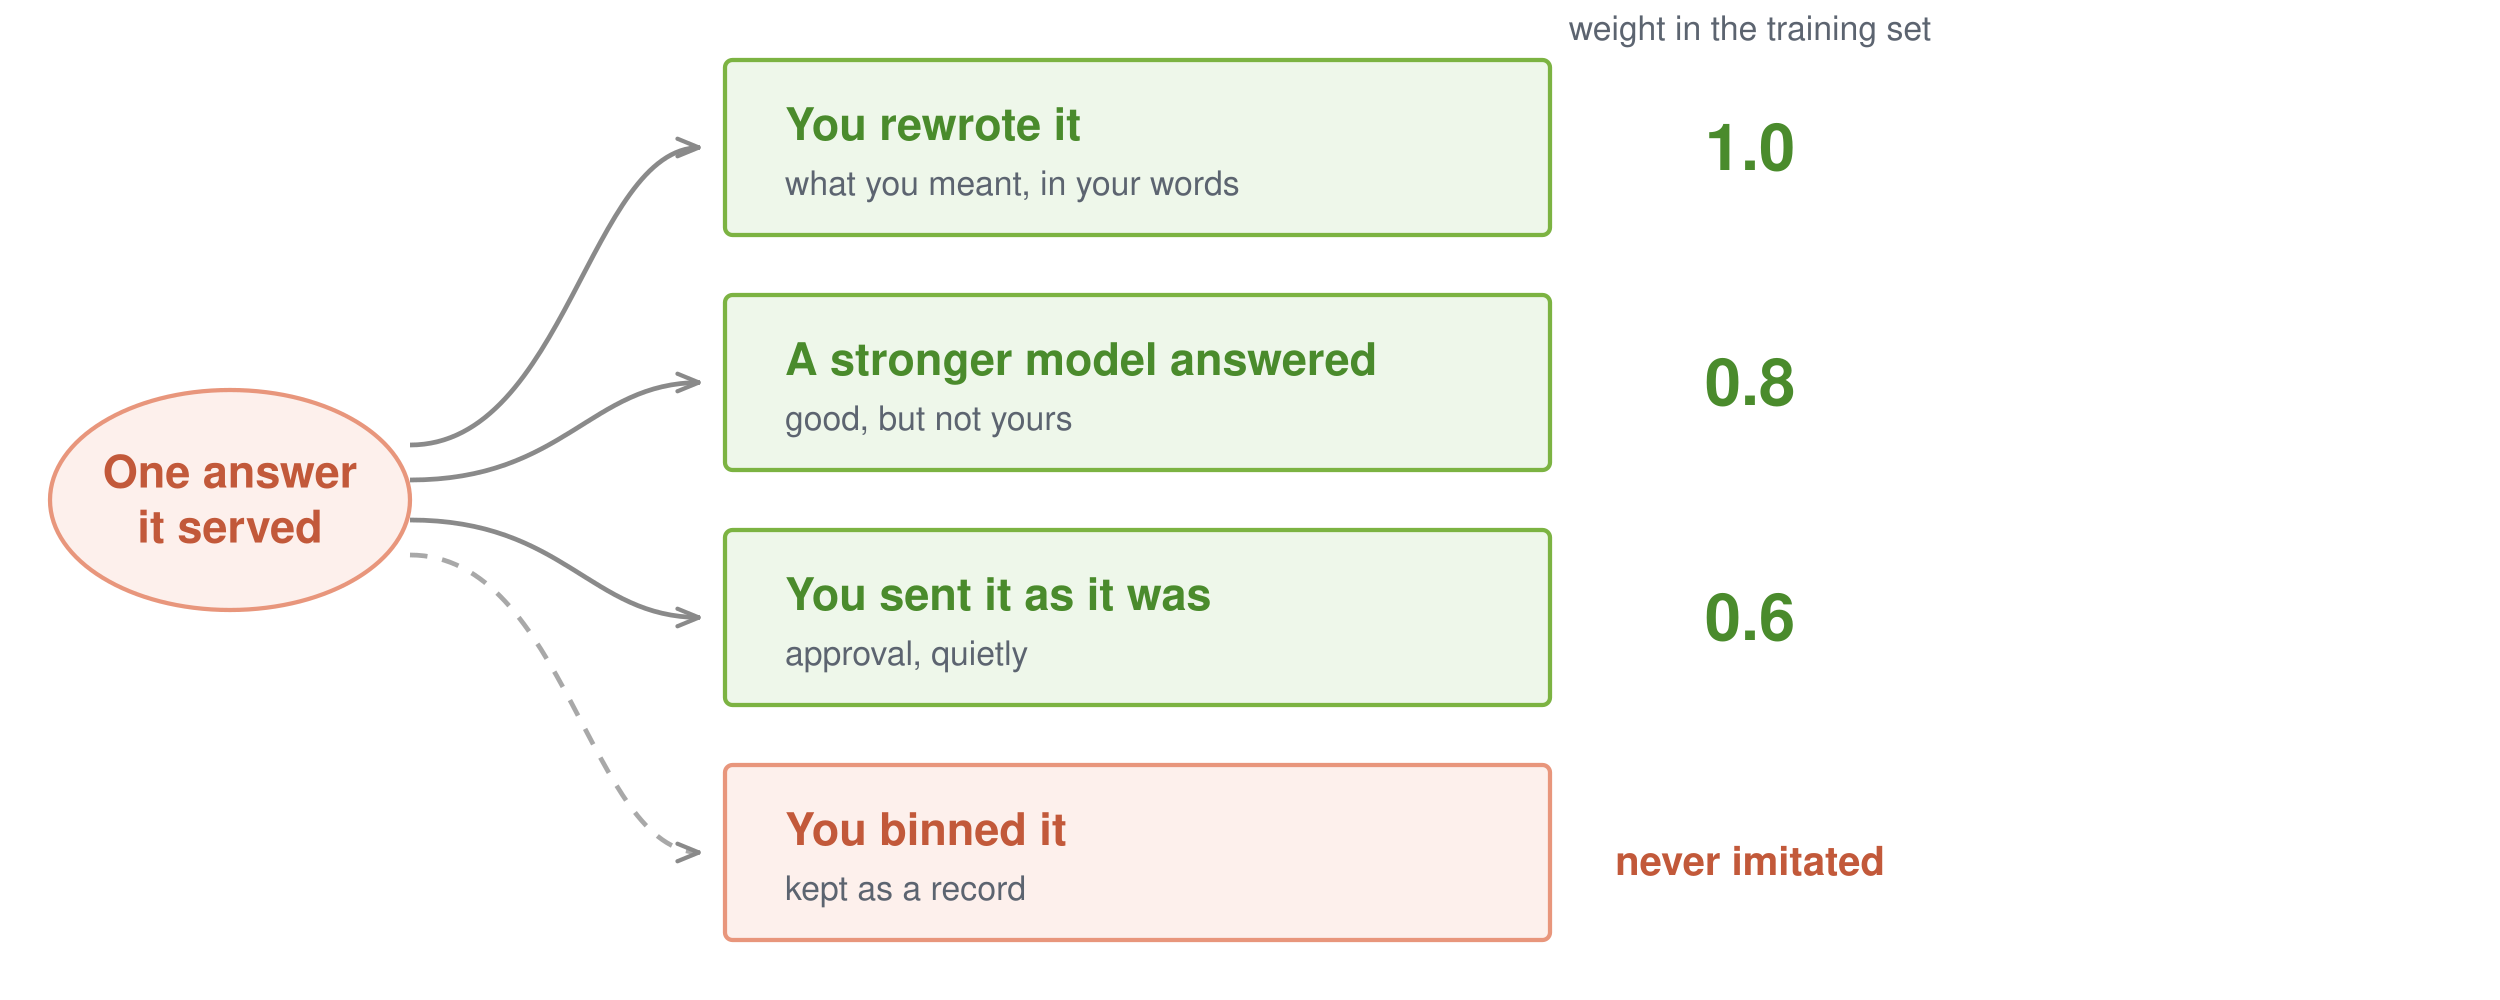
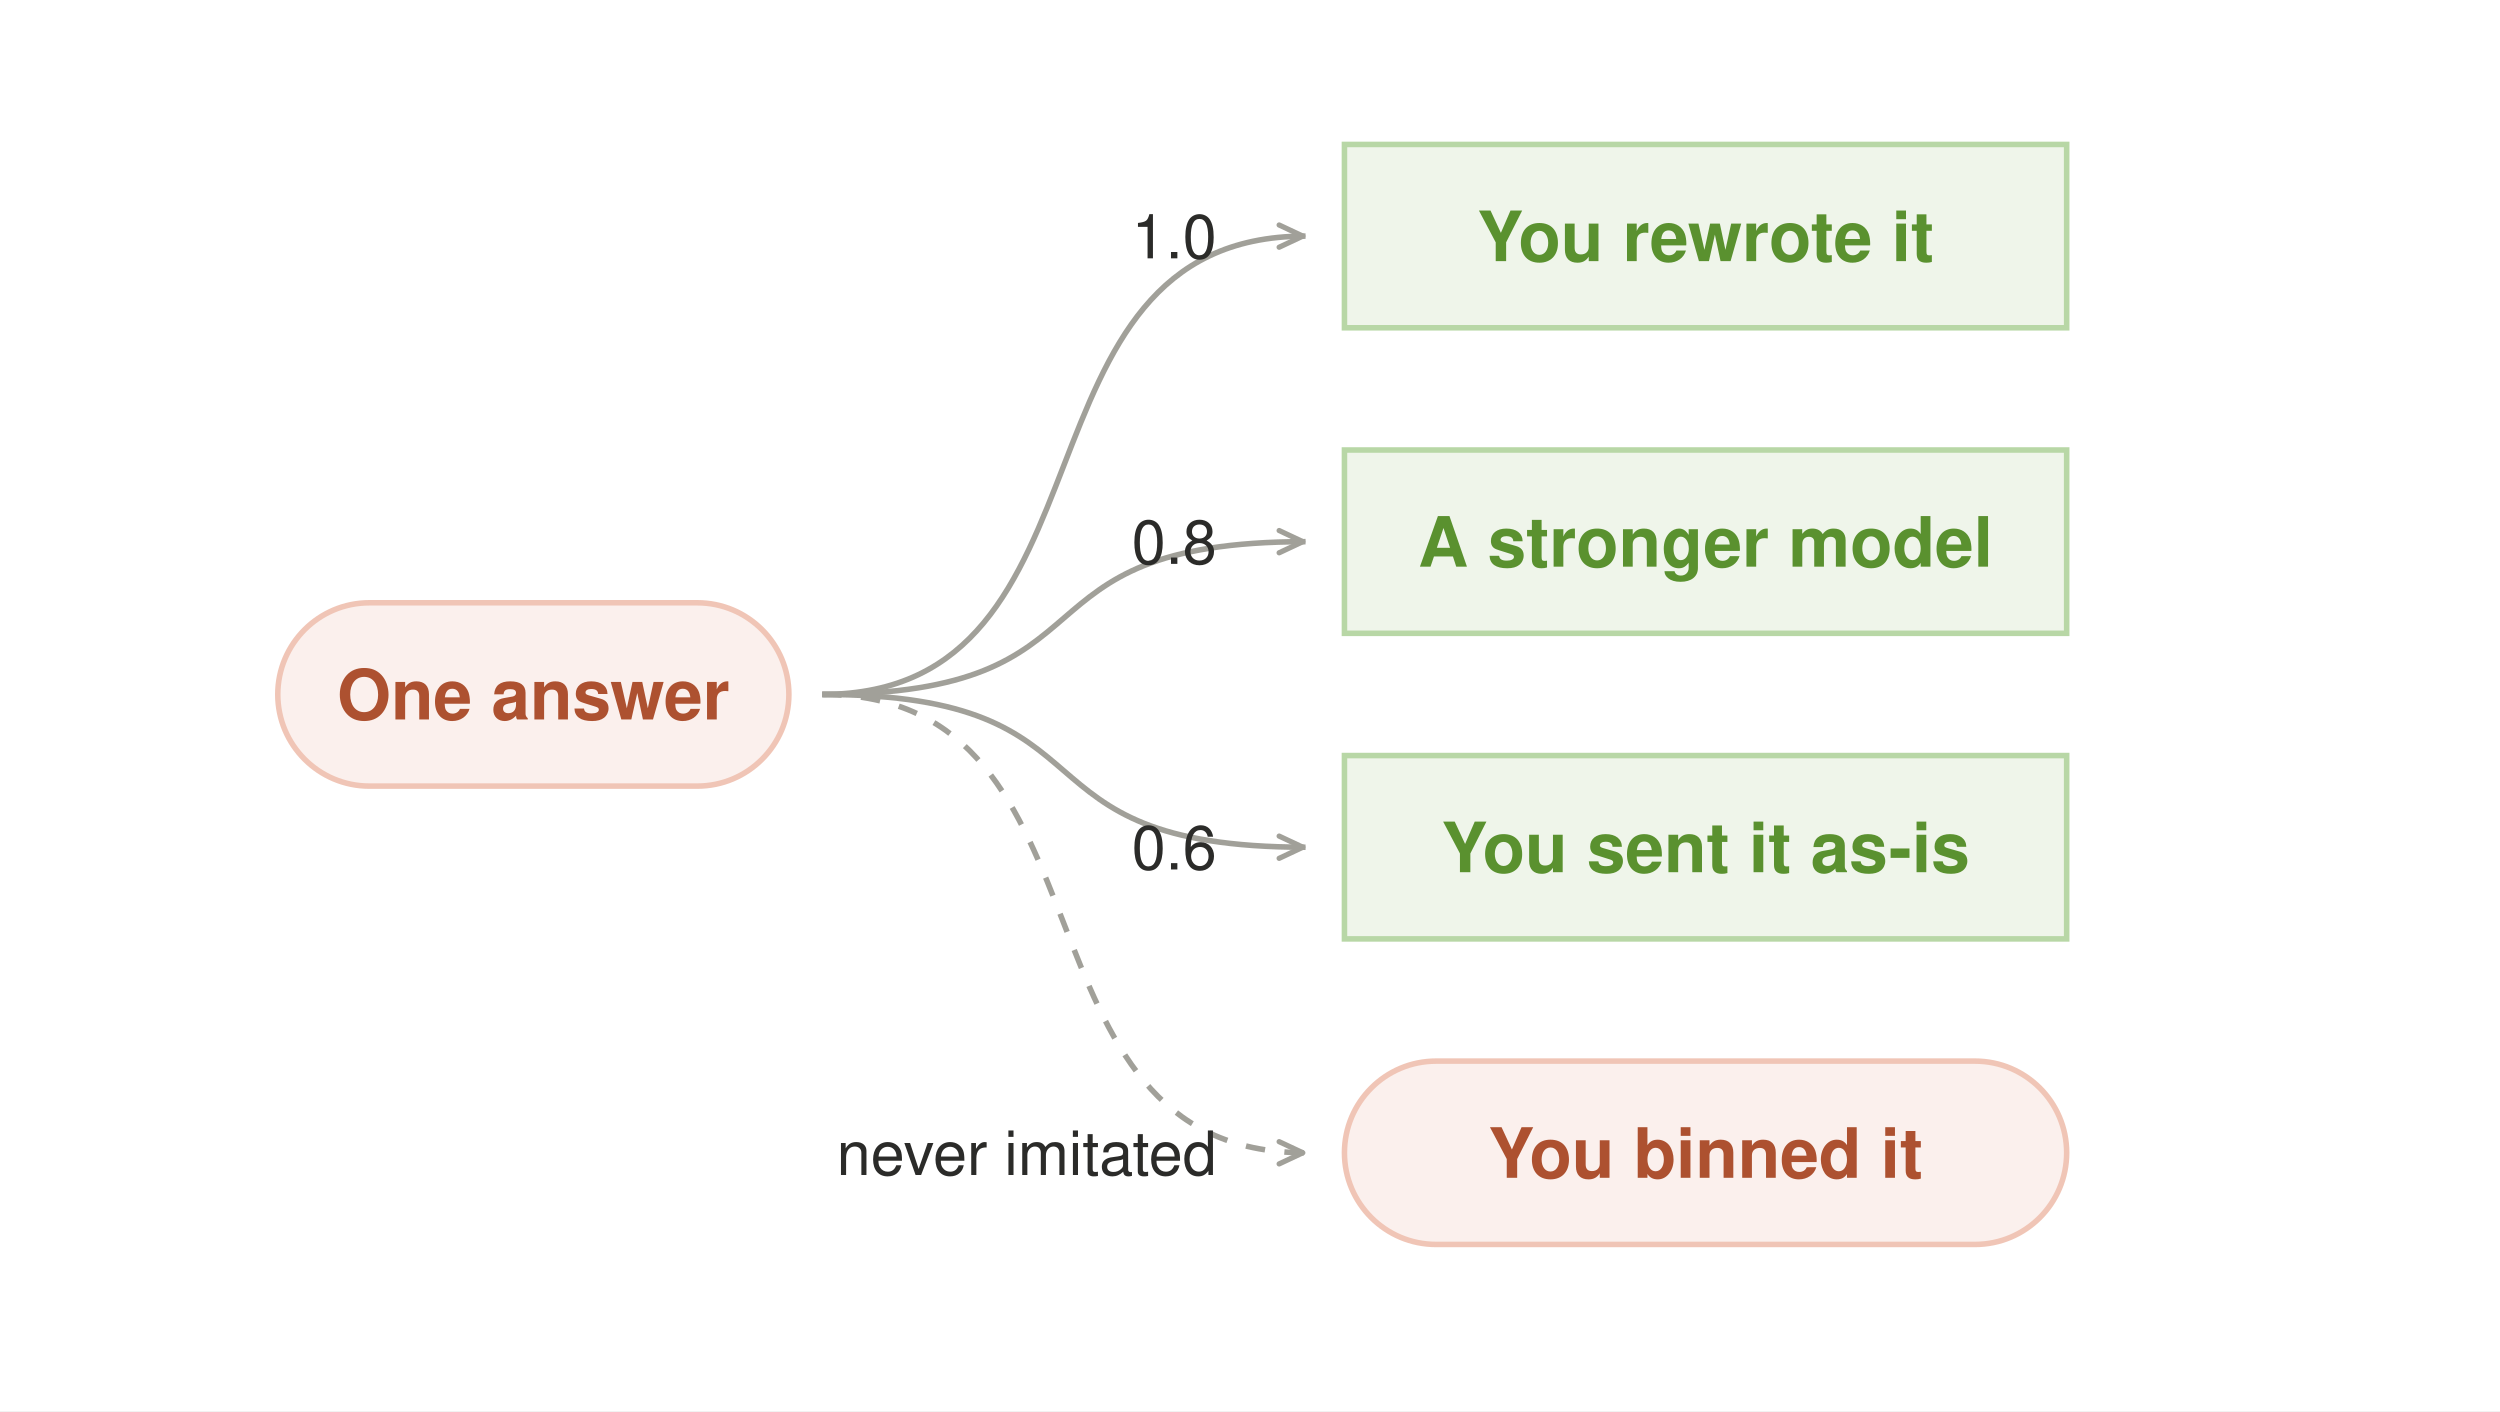
- <svg xmlns="http://www.w3.org/2000/svg" viewBox="0 0 1000 400" font-family="Avenir Next, Nunito, Poppins, Segoe UI, Helvetica, Arial, sans-serif">
+ <svg xmlns="http://www.w3.org/2000/svg" viewBox="0 0 900 508" font-family="Avenir Next, Nunito, Segoe UI, Helvetica, Arial, sans-serif">
  <defs>
-     <marker id="a" markerWidth="13" markerHeight="13" refX="10" refY="4.5" orient="auto" markerUnits="userSpaceOnUse">
-       <path d="M1,1 L9.5,4.5 L1,8" fill="none" stroke="#8a8a8a" stroke-width="1.7" stroke-linecap="round" stroke-linejoin="round" />
+     <marker id="h" markerWidth="14" markerHeight="14" refX="11" refY="5" orient="auto" markerUnits="userSpaceOnUse">
+       <path d="M1.5 1 L10 5 L1.5 9" fill="none" stroke="#a1a099" stroke-width="1.9" stroke-linecap="round" stroke-linejoin="round" />
    </marker>
  </defs>
-   <style>
-     .g  { fill:#eef7ea; stroke:#7cb342; stroke-width:1.7 }
-     .c  { fill:#fdf0ec; stroke:#e8967c; stroke-width:1.7 }
-     .tg { fill:#4a8b2c; font-size:18px; font-weight:700 }
-     .tc { fill:#c2593a; font-size:18px; font-weight:700 }
-     .w  { fill:#4a8b2c; font-size:26px; font-weight:800 }
-     .wc { fill:#c2593a; font-size:16px; font-weight:700 }
-     .s  { fill:#5c6470; font-size:13.5px }
-     .ln { fill:none; stroke:#8a8a8a; stroke-width:1.9 }
-     .dn { fill:none; stroke:#a8a8a8; stroke-width:1.9; stroke-dasharray:7 6 }
-   </style>
-   <rect width="1000" height="400" fill="#fff" />
-   <ellipse cx="92" cy="200" rx="72" ry="44" class="c" />
-   <text x="92" y="195" text-anchor="middle" class="tc">One answer</text>
-   <text x="92" y="217" text-anchor="middle" class="tc">it served</text>
-   <rect x="290" y="24" width="330" height="70" rx="3" class="g" />
-   <text x="314" y="56" class="tg">You rewrote it</text>
-   <text x="314" y="78" class="s">what you meant, in your words</text>
-   <text x="700" y="68" text-anchor="middle" class="w">1.0</text>
-   <rect x="290" y="118" width="330" height="70" rx="3" class="g" />
-   <text x="314" y="150" class="tg">A stronger model answered</text>
-   <text x="314" y="172" class="s">good, but not yours</text>
-   <text x="700" y="162" text-anchor="middle" class="w">0.8</text>
-   <rect x="290" y="212" width="330" height="70" rx="3" class="g" />
-   <text x="314" y="244" class="tg">You sent it as it was</text>
-   <text x="314" y="266" class="s">approval, quietly</text>
-   <text x="700" y="256" text-anchor="middle" class="w">0.6</text>
-   <rect x="290" y="306" width="330" height="70" rx="3" class="c" />
-   <text x="314" y="338" class="tc">You binned it</text>
-   <text x="314" y="360" class="s">kept as a record</text>
-   <text x="700" y="350" text-anchor="middle" class="wc">never imitated</text>
-   <path d="M164 178 C226 178, 236 59, 280 59" class="ln" marker-end="url(#a)" />
-   <path d="M164 192 C226 192, 236 153, 280 153" class="ln" marker-end="url(#a)" />
-   <path d="M164 208 C226 208, 236 247, 280 247" class="ln" marker-end="url(#a)" />
-   <path d="M164 222 C226 222, 236 341, 280 341" class="dn" marker-end="url(#a)" />
-   <text x="700" y="16" text-anchor="middle" class="s">weight in the training set</text>
+   <rect width="900" height="508" fill="#fff" />
+   <rect x="100" y="217" width="184" height="66" rx="33" fill="#fbf0ed" stroke="#f0c5b6" stroke-width="2" />
+   <text x="192" y="259" text-anchor="middle" fill="#ad5130" font-size="25" font-weight="600">One answer</text>
+   <rect x="484" y="52" width="260" height="66" fill="#eff5ea" stroke="#b8d7a6" stroke-width="2" />
+   <text x="614" y="94" text-anchor="middle" fill="#5a912f" font-size="25" font-weight="600">You rewrote it</text>
+   <path d="M296 250 C406 250, 360 85, 470 85" fill="none" stroke="#a1a099" stroke-width="2" marker-end="url(#h)" />
+   <text x="438" y="93" text-anchor="end" fill="#2b2b29" font-size="22">1.0</text>
+   <rect x="484" y="162" width="260" height="66" fill="#eff5ea" stroke="#b8d7a6" stroke-width="2" />
+   <text x="614" y="204" text-anchor="middle" fill="#5a912f" font-size="25" font-weight="600">A stronger model</text>
+   <path d="M296 250 C406 250, 360 195, 470 195" fill="none" stroke="#a1a099" stroke-width="2" marker-end="url(#h)" />
+   <text x="438" y="203" text-anchor="end" fill="#2b2b29" font-size="22">0.8</text>
+   <rect x="484" y="272" width="260" height="66" fill="#eff5ea" stroke="#b8d7a6" stroke-width="2" />
+   <text x="614" y="314" text-anchor="middle" fill="#5a912f" font-size="25" font-weight="600">You sent it as-is</text>
+   <path d="M296 250 C406 250, 360 305, 470 305" fill="none" stroke="#a1a099" stroke-width="2" marker-end="url(#h)" />
+   <text x="438" y="313" text-anchor="end" fill="#2b2b29" font-size="22">0.6</text>
+   <rect x="484" y="382" width="260" height="66" rx="33" fill="#fbf0ed" stroke="#f0c5b6" stroke-width="2" />
+   <text x="614" y="424" text-anchor="middle" fill="#ad5130" font-size="25" font-weight="600">You binned it</text>
+   <path d="M296 250 C406 250, 360 415, 470 415" fill="none" stroke="#a1a099" stroke-width="2" stroke-dasharray="7 7" marker-end="url(#h)" />
+   <text x="438" y="423" text-anchor="end" fill="#2b2b29" font-size="22">never imitated</text>
</svg>
